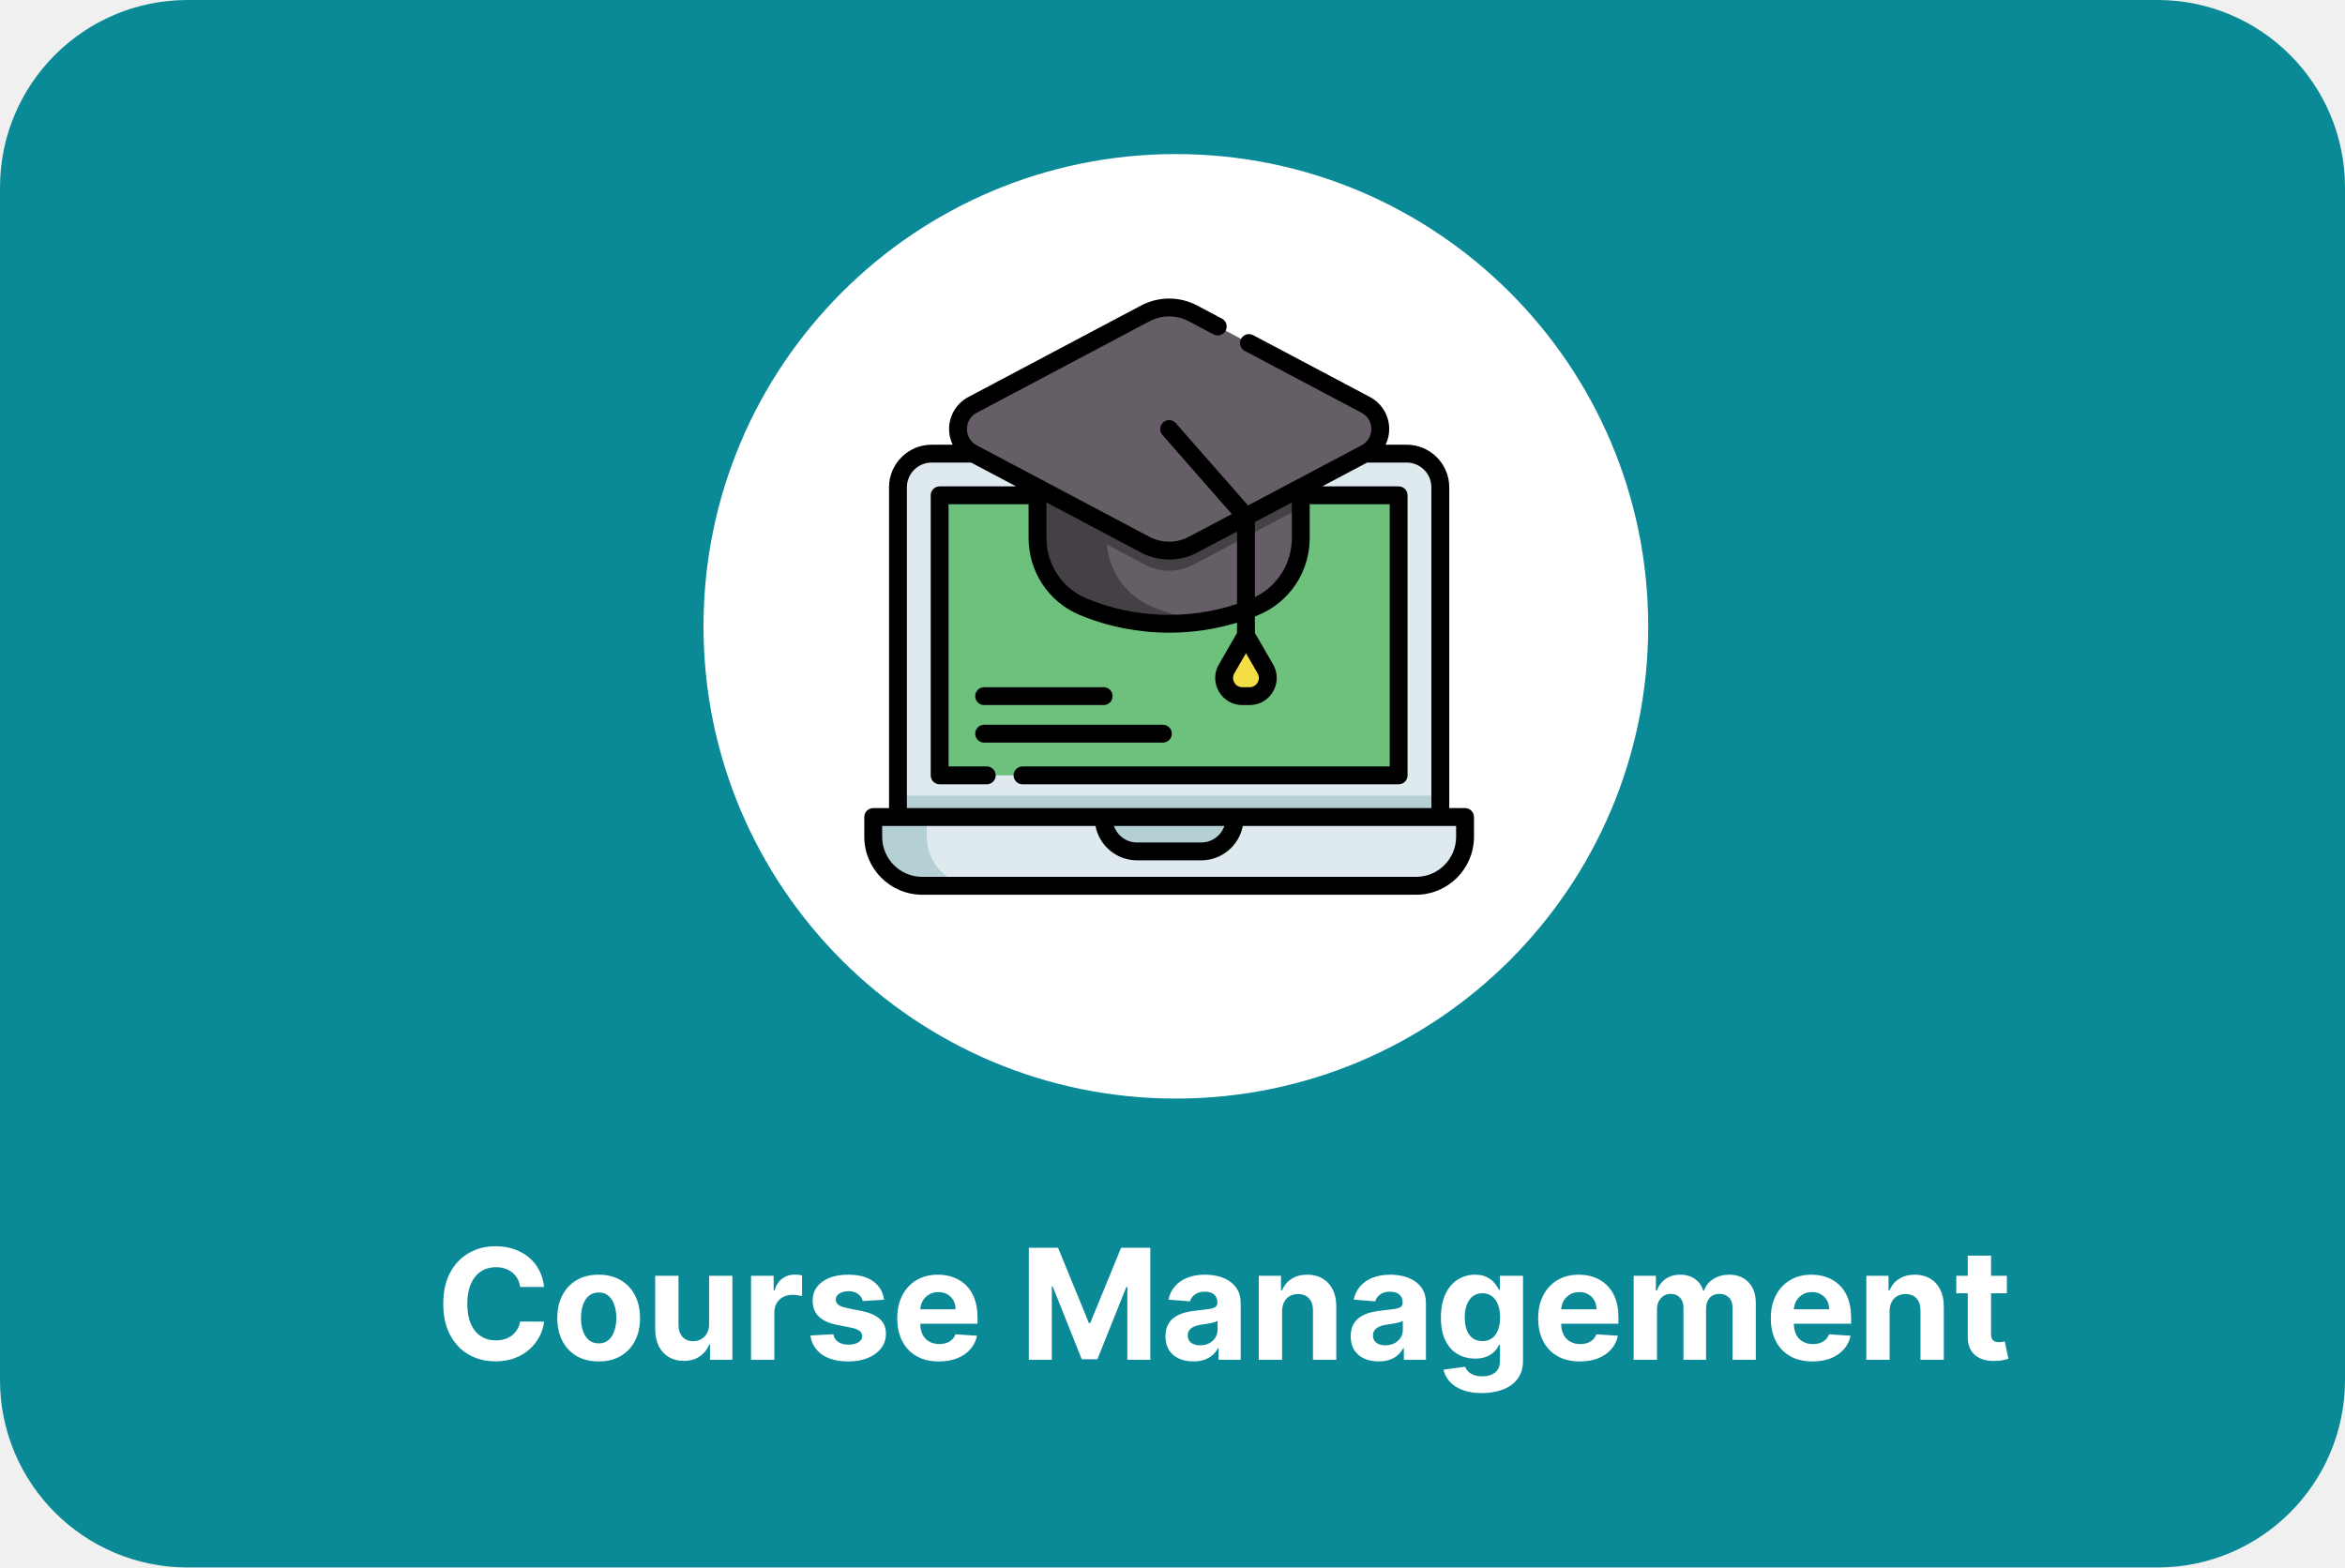
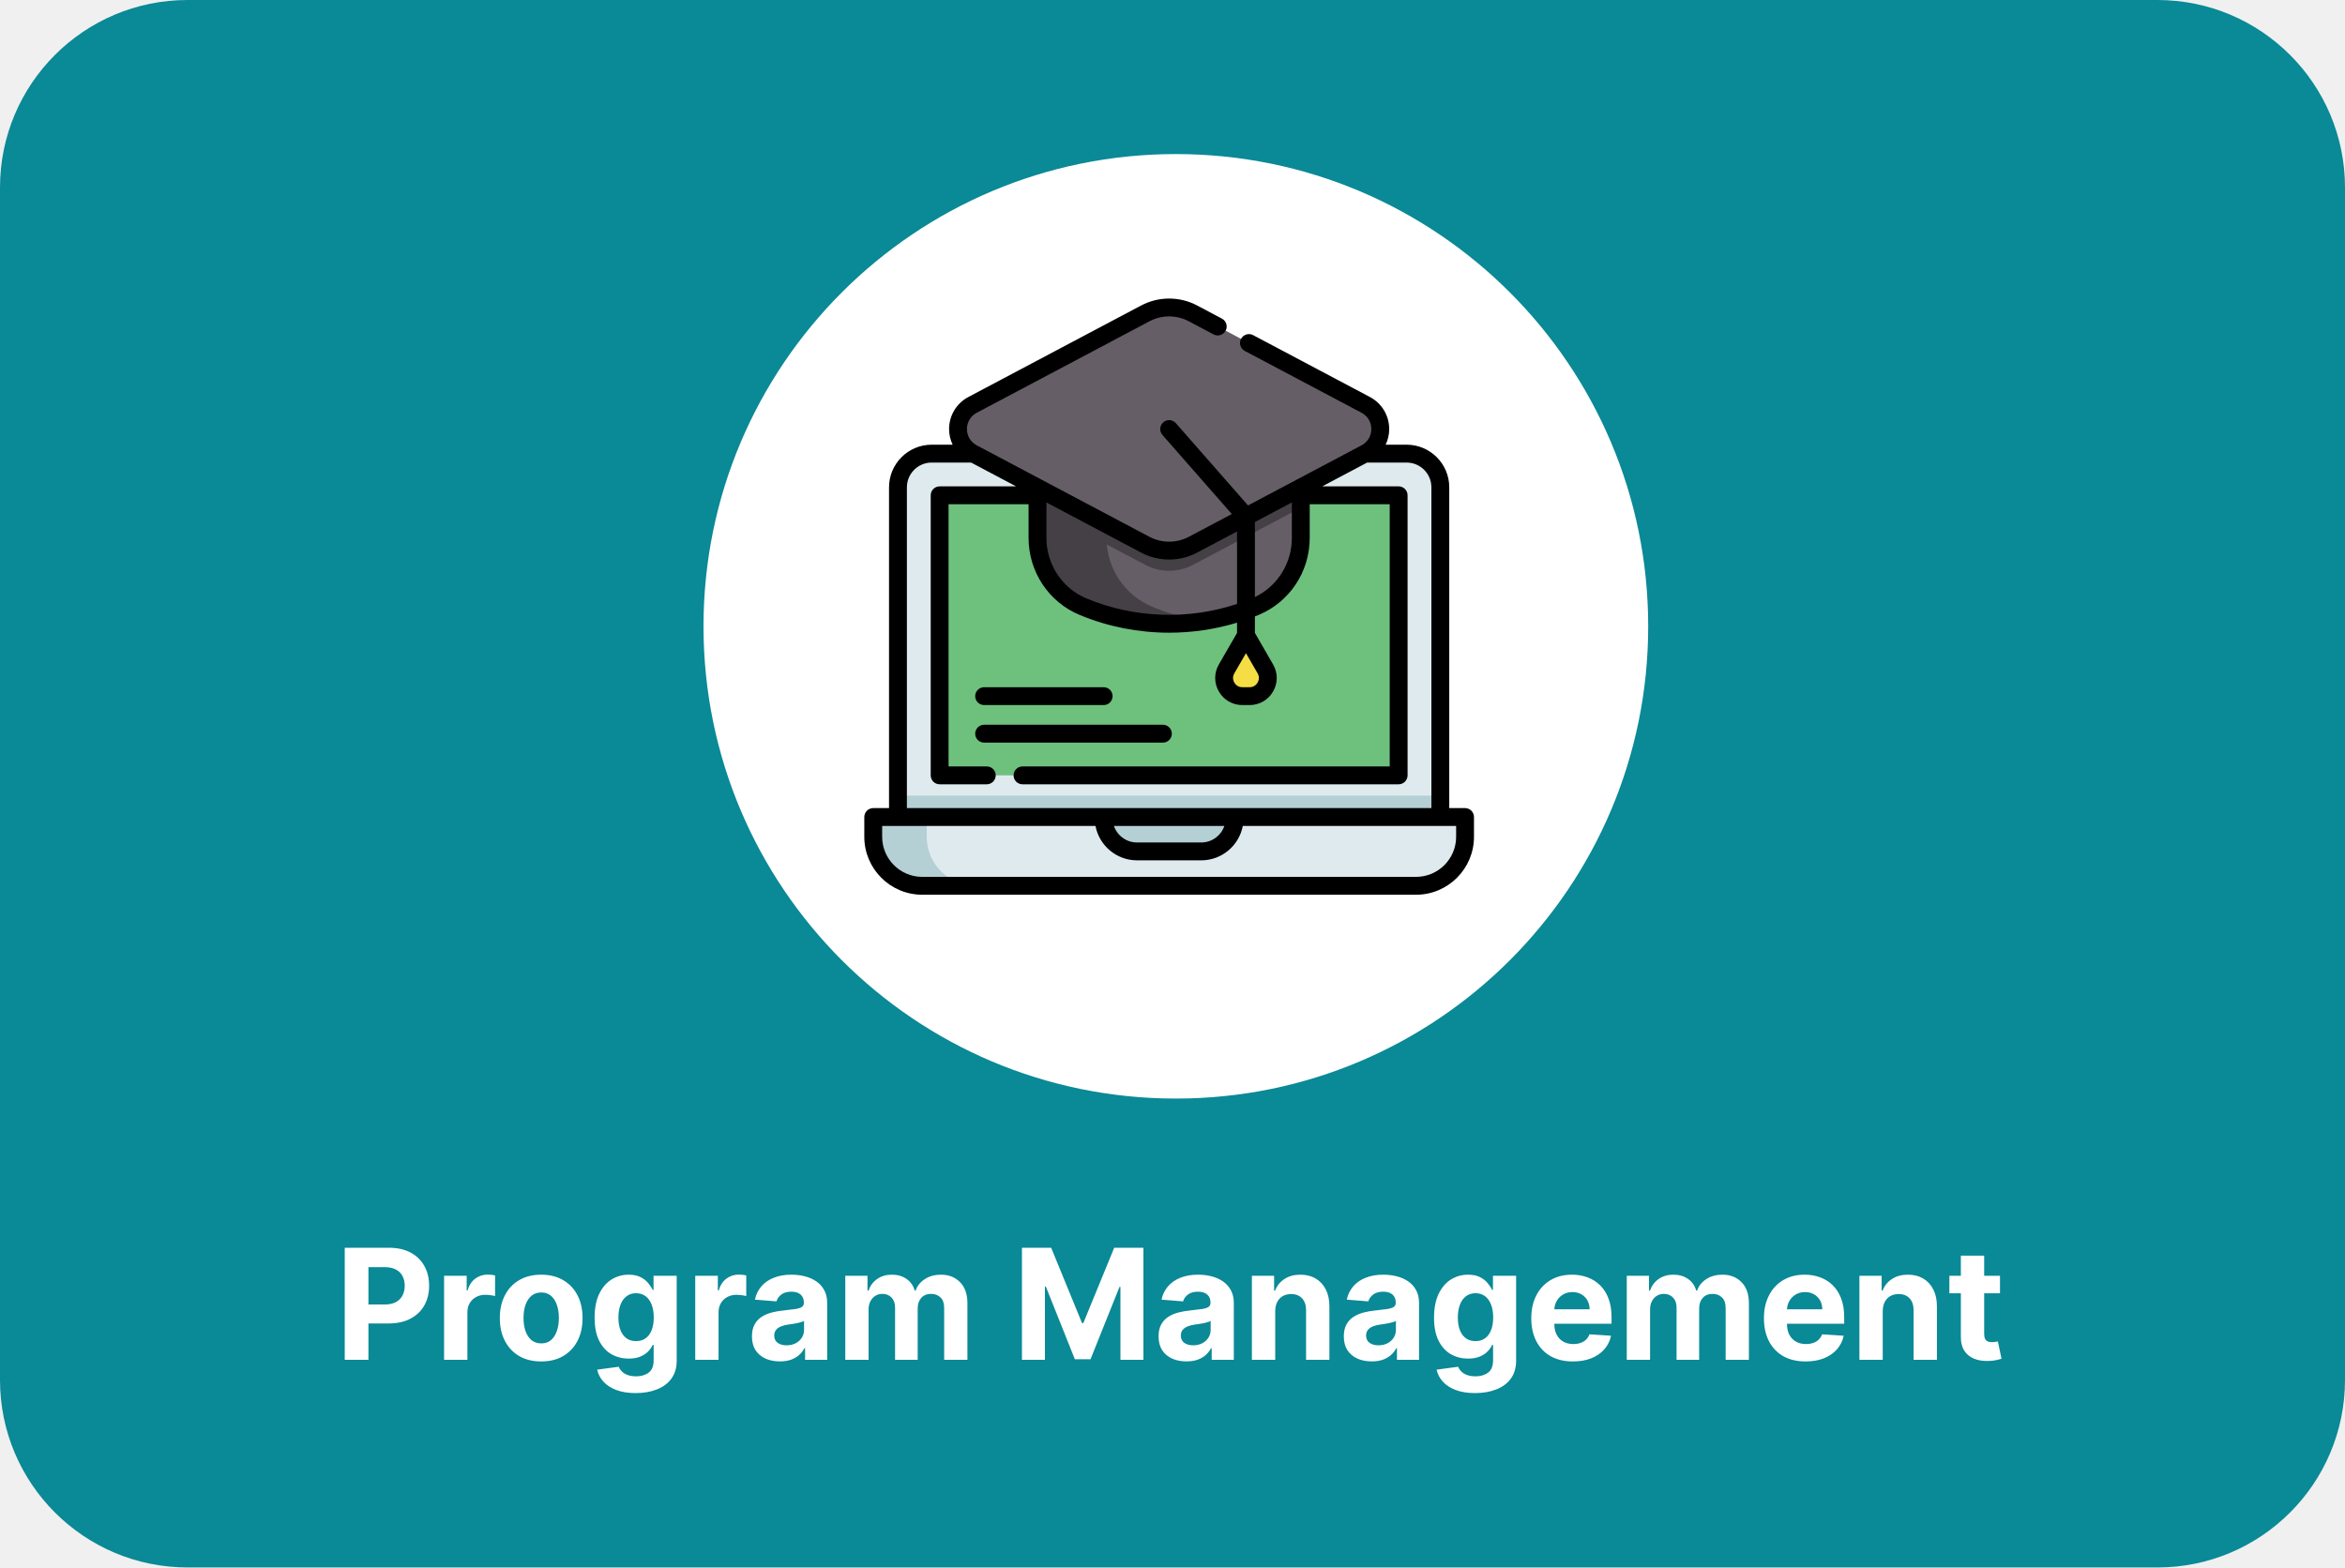
<svg xmlns="http://www.w3.org/2000/svg" width="350" height="234" viewBox="0 0 350 234" fill="none">
  <rect width="350" height="234" rx="28" fill="#0A8996" />
-   <path d="M81.213 192.129H77.635C77.57 191.666 77.437 191.255 77.235 190.896C77.034 190.531 76.775 190.22 76.459 189.964C76.143 189.709 75.778 189.513 75.365 189.376C74.956 189.24 74.513 189.172 74.033 189.172C73.168 189.172 72.413 189.387 71.771 189.817C71.128 190.242 70.63 190.863 70.276 191.68C69.922 192.491 69.745 193.477 69.745 194.636C69.745 195.829 69.922 196.831 70.276 197.642C70.636 198.453 71.137 199.066 71.779 199.48C72.422 199.894 73.165 200.1 74.009 200.1C74.483 200.1 74.921 200.038 75.324 199.913C75.732 199.787 76.094 199.605 76.41 199.365C76.726 199.12 76.987 198.824 77.194 198.475C77.407 198.127 77.554 197.729 77.635 197.283L81.213 197.299C81.12 198.067 80.889 198.807 80.519 199.521C80.154 200.228 79.661 200.863 79.04 201.424C78.425 201.979 77.69 202.42 76.835 202.747C75.985 203.068 75.024 203.229 73.952 203.229C72.46 203.229 71.126 202.891 69.95 202.216C68.779 201.541 67.853 200.563 67.173 199.284C66.497 198.004 66.16 196.455 66.16 194.636C66.16 192.812 66.503 191.26 67.189 189.981C67.875 188.701 68.806 187.727 69.982 187.057C71.158 186.382 72.481 186.044 73.952 186.044C74.921 186.044 75.819 186.18 76.647 186.452C77.48 186.725 78.218 187.122 78.86 187.645C79.503 188.162 80.026 188.797 80.429 189.548C80.837 190.299 81.098 191.16 81.213 192.129ZM89.352 203.245C88.083 203.245 86.986 202.975 86.06 202.436C85.14 201.892 84.429 201.135 83.928 200.166C83.427 199.191 83.177 198.061 83.177 196.776C83.177 195.48 83.427 194.348 83.928 193.379C84.429 192.404 85.14 191.647 86.06 191.108C86.986 190.563 88.083 190.291 89.352 190.291C90.62 190.291 91.715 190.563 92.635 191.108C93.561 191.647 94.274 192.404 94.775 193.379C95.276 194.348 95.526 195.48 95.526 196.776C95.526 198.061 95.276 199.191 94.775 200.166C94.274 201.135 93.561 201.892 92.635 202.436C91.715 202.975 90.62 203.245 89.352 203.245ZM89.368 200.55C89.945 200.55 90.427 200.386 90.814 200.06C91.2 199.728 91.492 199.276 91.688 198.704C91.889 198.132 91.99 197.481 91.99 196.752C91.99 196.022 91.889 195.371 91.688 194.8C91.492 194.228 91.2 193.776 90.814 193.444C90.427 193.112 89.945 192.946 89.368 192.946C88.785 192.946 88.295 193.112 87.898 193.444C87.506 193.776 87.209 194.228 87.008 194.8C86.812 195.371 86.714 196.022 86.714 196.752C86.714 197.481 86.812 198.132 87.008 198.704C87.209 199.276 87.506 199.728 87.898 200.06C88.295 200.386 88.785 200.55 89.368 200.55ZM105.834 197.658V190.455H109.313V203H105.973V200.721H105.842C105.559 201.456 105.088 202.047 104.429 202.494C103.776 202.94 102.978 203.163 102.036 203.163C101.198 203.163 100.46 202.973 99.823 202.592C99.186 202.21 98.687 201.669 98.328 200.966C97.974 200.264 97.794 199.423 97.789 198.442V190.455H101.268V197.822C101.274 198.562 101.472 199.148 101.865 199.578C102.257 200.008 102.782 200.223 103.441 200.223C103.86 200.223 104.252 200.128 104.617 199.937C104.982 199.741 105.276 199.453 105.499 199.071C105.728 198.69 105.839 198.219 105.834 197.658ZM112.097 203V190.455H115.47V192.643H115.6C115.829 191.865 116.213 191.277 116.752 190.879C117.291 190.476 117.912 190.275 118.614 190.275C118.789 190.275 118.976 190.286 119.178 190.308C119.379 190.329 119.556 190.359 119.709 190.397V193.485C119.545 193.436 119.319 193.392 119.031 193.354C118.742 193.316 118.478 193.297 118.239 193.297C117.727 193.297 117.269 193.408 116.866 193.632C116.469 193.85 116.153 194.154 115.919 194.547C115.69 194.939 115.576 195.391 115.576 195.902V203H112.097ZM131.946 194.032L128.76 194.228C128.706 193.956 128.589 193.711 128.409 193.493C128.23 193.27 127.993 193.093 127.699 192.962C127.41 192.826 127.064 192.758 126.661 192.758C126.122 192.758 125.668 192.872 125.297 193.101C124.927 193.324 124.742 193.624 124.742 193.999C124.742 194.299 124.862 194.552 125.101 194.759C125.341 194.966 125.752 195.132 126.335 195.257L128.605 195.714C129.825 195.965 130.734 196.368 131.333 196.923C131.932 197.479 132.232 198.208 132.232 199.112C132.232 199.934 131.989 200.656 131.505 201.277C131.026 201.897 130.367 202.382 129.528 202.73C128.695 203.074 127.734 203.245 126.645 203.245C124.984 203.245 123.661 202.899 122.676 202.208C121.695 201.511 121.121 200.563 120.952 199.365L124.374 199.186C124.478 199.692 124.728 200.079 125.126 200.346C125.523 200.607 126.032 200.738 126.653 200.738C127.263 200.738 127.753 200.621 128.123 200.386C128.499 200.147 128.69 199.839 128.695 199.463C128.69 199.148 128.556 198.889 128.295 198.688C128.034 198.481 127.631 198.323 127.086 198.214L124.914 197.781C123.688 197.536 122.776 197.111 122.177 196.507C121.584 195.902 121.287 195.132 121.287 194.195C121.287 193.389 121.505 192.695 121.941 192.113C122.382 191.53 123 191.081 123.795 190.765C124.595 190.449 125.532 190.291 126.604 190.291C128.189 190.291 129.436 190.626 130.345 191.296C131.26 191.966 131.793 192.878 131.946 194.032ZM140.14 203.245C138.85 203.245 137.739 202.984 136.808 202.461C135.882 201.933 135.169 201.187 134.668 200.223C134.167 199.254 133.916 198.108 133.916 196.784C133.916 195.494 134.167 194.361 134.668 193.387C135.169 192.412 135.874 191.652 136.783 191.108C137.698 190.563 138.771 190.291 140.001 190.291C140.829 190.291 141.599 190.425 142.313 190.691C143.031 190.953 143.658 191.348 144.191 191.876C144.73 192.404 145.149 193.068 145.449 193.869C145.748 194.664 145.898 195.595 145.898 196.662V197.618H135.305V195.461H142.623C142.623 194.96 142.514 194.517 142.296 194.13C142.078 193.743 141.776 193.441 141.39 193.223C141.008 193 140.565 192.888 140.058 192.888C139.53 192.888 139.062 193.011 138.653 193.256C138.251 193.496 137.935 193.82 137.706 194.228C137.477 194.631 137.36 195.08 137.355 195.576V197.626C137.355 198.246 137.469 198.783 137.698 199.235C137.932 199.687 138.261 200.035 138.686 200.28C139.111 200.525 139.615 200.648 140.197 200.648C140.584 200.648 140.938 200.593 141.259 200.484C141.58 200.375 141.855 200.212 142.084 199.994C142.313 199.777 142.487 199.51 142.607 199.194L145.825 199.406C145.661 200.179 145.326 200.855 144.82 201.432C144.319 202.004 143.671 202.45 142.876 202.771C142.087 203.087 141.175 203.245 140.14 203.245ZM153.557 186.273H157.919L162.525 197.511H162.721L167.328 186.273H171.689V203H168.259V192.113H168.12L163.791 202.918H161.455L157.127 192.072H156.988V203H153.557V186.273ZM178.115 203.237C177.315 203.237 176.602 203.098 175.975 202.82C175.349 202.537 174.854 202.121 174.489 201.571C174.13 201.015 173.95 200.324 173.95 199.496C173.95 198.799 174.078 198.214 174.334 197.74C174.59 197.266 174.938 196.885 175.379 196.597C175.82 196.308 176.321 196.09 176.882 195.943C177.448 195.796 178.042 195.693 178.663 195.633C179.392 195.557 179.98 195.486 180.427 195.42C180.873 195.35 181.197 195.246 181.399 195.11C181.6 194.974 181.701 194.772 181.701 194.506V194.457C181.701 193.939 181.538 193.539 181.211 193.256C180.89 192.973 180.432 192.831 179.839 192.831C179.213 192.831 178.714 192.97 178.344 193.248C177.974 193.52 177.729 193.863 177.609 194.277L174.391 194.016C174.554 193.253 174.876 192.594 175.355 192.039C175.834 191.478 176.452 191.048 177.209 190.749C177.971 190.444 178.853 190.291 179.855 190.291C180.552 190.291 181.219 190.373 181.856 190.536C182.499 190.7 183.068 190.953 183.563 191.296C184.064 191.639 184.459 192.08 184.747 192.619C185.036 193.153 185.18 193.792 185.18 194.538V203H181.881V201.26H181.783C181.581 201.652 181.312 201.998 180.974 202.298C180.636 202.592 180.231 202.823 179.757 202.992C179.283 203.155 178.736 203.237 178.115 203.237ZM179.112 200.836C179.624 200.836 180.076 200.735 180.468 200.533C180.86 200.326 181.167 200.049 181.391 199.7C181.614 199.352 181.725 198.957 181.725 198.516V197.185C181.617 197.255 181.467 197.321 181.276 197.381C181.091 197.435 180.881 197.487 180.647 197.536C180.413 197.579 180.179 197.62 179.945 197.658C179.711 197.691 179.498 197.721 179.308 197.748C178.899 197.808 178.543 197.903 178.238 198.034C177.933 198.165 177.696 198.342 177.527 198.565C177.358 198.783 177.274 199.055 177.274 199.382C177.274 199.855 177.446 200.218 177.789 200.468C178.137 200.713 178.578 200.836 179.112 200.836ZM191.359 195.747V203H187.88V190.455H191.196V192.668H191.343C191.62 191.938 192.086 191.361 192.739 190.936C193.393 190.506 194.185 190.291 195.116 190.291C195.987 190.291 196.747 190.482 197.395 190.863C198.043 191.244 198.547 191.789 198.906 192.496C199.265 193.199 199.445 194.037 199.445 195.012V203H195.966V195.633C195.971 194.865 195.775 194.266 195.378 193.836C194.98 193.4 194.433 193.183 193.736 193.183C193.268 193.183 192.854 193.283 192.494 193.485C192.14 193.686 191.863 193.98 191.661 194.367C191.465 194.748 191.365 195.208 191.359 195.747ZM205.765 203.237C204.964 203.237 204.251 203.098 203.625 202.82C202.999 202.537 202.503 202.121 202.138 201.571C201.779 201.015 201.599 200.324 201.599 199.496C201.599 198.799 201.727 198.214 201.983 197.74C202.239 197.266 202.588 196.885 203.029 196.597C203.47 196.308 203.971 196.09 204.531 195.943C205.098 195.796 205.691 195.693 206.312 195.633C207.042 195.557 207.63 195.486 208.076 195.42C208.523 195.35 208.847 195.246 209.048 195.11C209.25 194.974 209.35 194.772 209.35 194.506V194.457C209.35 193.939 209.187 193.539 208.86 193.256C208.539 192.973 208.082 192.831 207.488 192.831C206.862 192.831 206.364 192.97 205.993 193.248C205.623 193.52 205.378 193.863 205.258 194.277L202.04 194.016C202.204 193.253 202.525 192.594 203.004 192.039C203.483 191.478 204.101 191.048 204.858 190.749C205.62 190.444 206.503 190.291 207.504 190.291C208.201 190.291 208.868 190.373 209.506 190.536C210.148 190.7 210.717 190.953 211.213 191.296C211.713 191.639 212.108 192.08 212.397 192.619C212.685 193.153 212.83 193.792 212.83 194.538V203H209.53V201.26H209.432C209.231 201.652 208.961 201.998 208.623 202.298C208.286 202.592 207.88 202.823 207.406 202.992C206.933 203.155 206.385 203.237 205.765 203.237ZM206.761 200.836C207.273 200.836 207.725 200.735 208.117 200.533C208.509 200.326 208.817 200.049 209.04 199.7C209.263 199.352 209.375 198.957 209.375 198.516V197.185C209.266 197.255 209.116 197.321 208.926 197.381C208.74 197.435 208.531 197.487 208.297 197.536C208.063 197.579 207.828 197.62 207.594 197.658C207.36 197.691 207.148 197.721 206.957 197.748C206.549 197.808 206.192 197.903 205.887 198.034C205.582 198.165 205.345 198.342 205.177 198.565C205.008 198.783 204.923 199.055 204.923 199.382C204.923 199.855 205.095 200.218 205.438 200.468C205.787 200.713 206.228 200.836 206.761 200.836ZM221.181 207.966C220.054 207.966 219.087 207.811 218.282 207.5C217.481 207.195 216.844 206.779 216.37 206.251C215.897 205.723 215.589 205.129 215.447 204.47L218.665 204.037C218.763 204.288 218.919 204.522 219.131 204.74C219.343 204.958 219.624 205.132 219.972 205.262C220.326 205.399 220.756 205.467 221.263 205.467C222.02 205.467 222.643 205.281 223.133 204.911C223.629 204.546 223.876 203.934 223.876 203.074V200.778H223.729C223.577 201.127 223.348 201.456 223.043 201.767C222.738 202.077 222.346 202.33 221.867 202.526C221.388 202.722 220.816 202.82 220.152 202.82C219.21 202.82 218.352 202.603 217.579 202.167C216.811 201.726 216.199 201.053 215.741 200.15C215.29 199.24 215.064 198.091 215.064 196.703C215.064 195.282 215.295 194.095 215.758 193.142C216.221 192.189 216.836 191.475 217.604 191.002C218.377 190.528 219.224 190.291 220.144 190.291C220.846 190.291 221.434 190.411 221.908 190.651C222.382 190.885 222.763 191.179 223.051 191.533C223.346 191.881 223.571 192.224 223.729 192.562H223.86V190.455H227.315V203.123C227.315 204.19 227.054 205.083 226.531 205.801C226.008 206.52 225.284 207.059 224.358 207.419C223.438 207.783 222.379 207.966 221.181 207.966ZM221.255 200.207C221.815 200.207 222.289 200.068 222.676 199.79C223.068 199.507 223.367 199.104 223.574 198.581C223.787 198.053 223.893 197.422 223.893 196.686C223.893 195.951 223.789 195.314 223.582 194.775C223.375 194.231 223.076 193.809 222.684 193.509C222.292 193.21 221.815 193.06 221.255 193.06C220.683 193.06 220.201 193.215 219.809 193.526C219.417 193.83 219.12 194.255 218.919 194.8C218.717 195.344 218.616 195.973 218.616 196.686C218.616 197.411 218.717 198.037 218.919 198.565C219.126 199.088 219.422 199.493 219.809 199.782C220.201 200.065 220.683 200.207 221.255 200.207ZM235.801 203.245C234.511 203.245 233.4 202.984 232.469 202.461C231.543 201.933 230.83 201.187 230.329 200.223C229.828 199.254 229.577 198.108 229.577 196.784C229.577 195.494 229.828 194.361 230.329 193.387C230.83 192.412 231.535 191.652 232.444 191.108C233.359 190.563 234.432 190.291 235.662 190.291C236.49 190.291 237.26 190.425 237.974 190.691C238.692 190.953 239.319 191.348 239.852 191.876C240.391 192.404 240.811 193.068 241.11 193.869C241.41 194.664 241.559 195.595 241.559 196.662V197.618H230.966V195.461H238.284C238.284 194.96 238.175 194.517 237.957 194.13C237.74 193.743 237.437 193.441 237.051 193.223C236.67 193 236.226 192.888 235.719 192.888C235.191 192.888 234.723 193.011 234.315 193.256C233.912 193.496 233.596 193.82 233.367 194.228C233.138 194.631 233.021 195.08 233.016 195.576V197.626C233.016 198.246 233.13 198.783 233.359 199.235C233.593 199.687 233.923 200.035 234.347 200.28C234.772 200.525 235.276 200.648 235.858 200.648C236.245 200.648 236.599 200.593 236.92 200.484C237.241 200.375 237.516 200.212 237.745 199.994C237.974 199.777 238.148 199.51 238.268 199.194L241.486 199.406C241.322 200.179 240.988 200.855 240.481 201.432C239.98 202.004 239.332 202.45 238.537 202.771C237.748 203.087 236.836 203.245 235.801 203.245ZM243.83 203V190.455H247.146V192.668H247.293C247.554 191.933 247.99 191.353 248.6 190.928C249.21 190.504 249.939 190.291 250.789 190.291C251.649 190.291 252.381 190.506 252.986 190.936C253.59 191.361 253.993 191.938 254.195 192.668H254.325C254.581 191.949 255.044 191.375 255.714 190.945C256.389 190.509 257.187 190.291 258.107 190.291C259.278 190.291 260.228 190.664 260.957 191.41C261.692 192.151 262.06 193.202 262.06 194.563V203H258.589V195.249C258.589 194.552 258.404 194.029 258.033 193.681C257.663 193.332 257.2 193.158 256.645 193.158C256.013 193.158 255.52 193.359 255.167 193.762C254.813 194.16 254.636 194.685 254.636 195.339V203H251.262V195.175C251.262 194.56 251.085 194.07 250.732 193.705C250.383 193.34 249.923 193.158 249.351 193.158C248.965 193.158 248.616 193.256 248.306 193.452C248.001 193.643 247.759 193.912 247.579 194.261C247.399 194.604 247.309 195.007 247.309 195.469V203H243.83ZM270.526 203.245C269.235 203.245 268.124 202.984 267.193 202.461C266.268 201.933 265.554 201.187 265.053 200.223C264.552 199.254 264.302 198.108 264.302 196.784C264.302 195.494 264.552 194.361 265.053 193.387C265.554 192.412 266.26 191.652 267.169 191.108C268.084 190.563 269.156 190.291 270.387 190.291C271.215 190.291 271.985 190.425 272.698 190.691C273.417 190.953 274.043 191.348 274.577 191.876C275.116 192.404 275.535 193.068 275.835 193.869C276.134 194.664 276.284 195.595 276.284 196.662V197.618H265.691V195.461H273.009C273.009 194.96 272.9 194.517 272.682 194.13C272.464 193.743 272.162 193.441 271.775 193.223C271.394 193 270.95 192.888 270.444 192.888C269.916 192.888 269.448 193.011 269.039 193.256C268.636 193.496 268.32 193.82 268.092 194.228C267.863 194.631 267.746 195.08 267.741 195.576V197.626C267.741 198.246 267.855 198.783 268.084 199.235C268.318 199.687 268.647 200.035 269.072 200.28C269.497 200.525 270 200.648 270.583 200.648C270.97 200.648 271.323 200.593 271.645 200.484C271.966 200.375 272.241 200.212 272.47 199.994C272.698 199.777 272.873 199.51 272.992 199.194L276.21 199.406C276.047 200.179 275.712 200.855 275.206 201.432C274.705 202.004 274.057 202.45 273.262 202.771C272.472 203.087 271.56 203.245 270.526 203.245ZM282.034 195.747V203H278.555V190.455H281.871V192.668H282.018C282.295 191.938 282.761 191.361 283.414 190.936C284.068 190.506 284.86 190.291 285.791 190.291C286.662 190.291 287.422 190.482 288.07 190.863C288.718 191.244 289.221 191.789 289.581 192.496C289.94 193.199 290.12 194.037 290.12 195.012V203H286.64V195.633C286.646 194.865 286.45 194.266 286.052 193.836C285.655 193.4 285.108 193.183 284.411 193.183C283.942 193.183 283.529 193.283 283.169 193.485C282.815 193.686 282.538 193.98 282.336 194.367C282.14 194.748 282.039 195.208 282.034 195.747ZM299.535 190.455V193.068H291.98V190.455H299.535ZM293.695 187.449H297.175V199.145C297.175 199.466 297.224 199.717 297.322 199.896C297.42 200.071 297.556 200.193 297.73 200.264C297.91 200.335 298.117 200.37 298.351 200.37C298.514 200.37 298.677 200.356 298.841 200.329C299.004 200.297 299.129 200.272 299.217 200.256L299.764 202.845C299.59 202.899 299.344 202.962 299.029 203.033C298.713 203.109 298.329 203.155 297.877 203.172C297.039 203.204 296.303 203.093 295.672 202.837C295.046 202.581 294.558 202.183 294.21 201.644C293.861 201.105 293.69 200.424 293.695 199.602V187.449Z" fill="white" />
+   <path d="M51.454 203V186.273H58.053C59.322 186.273 60.403 186.515 61.296 187C62.189 187.479 62.869 188.146 63.338 189.001C63.811 189.85 64.048 190.83 64.048 191.941C64.048 193.052 63.809 194.032 63.33 194.881C62.85 195.731 62.156 196.392 61.247 196.866C60.343 197.34 59.248 197.577 57.963 197.577H53.757V194.743H57.392C58.072 194.743 58.633 194.625 59.074 194.391C59.521 194.152 59.853 193.822 60.071 193.403C60.294 192.978 60.406 192.491 60.406 191.941C60.406 191.386 60.294 190.901 60.071 190.487C59.853 190.068 59.521 189.744 59.074 189.515C58.628 189.281 58.061 189.164 57.375 189.164H54.99V203H51.454ZM66.28 203V190.455H69.653V192.643H69.784C70.013 191.865 70.397 191.277 70.936 190.879C71.475 190.476 72.095 190.275 72.798 190.275C72.972 190.275 73.16 190.286 73.361 190.308C73.563 190.329 73.74 190.359 73.892 190.397V193.485C73.729 193.436 73.503 193.392 73.214 193.354C72.926 193.316 72.662 193.297 72.422 193.297C71.91 193.297 71.453 193.408 71.05 193.632C70.653 193.85 70.337 194.154 70.103 194.547C69.874 194.939 69.76 195.391 69.76 195.902V203H66.28ZM80.776 203.245C79.507 203.245 78.41 202.975 77.484 202.436C76.564 201.892 75.853 201.135 75.352 200.166C74.851 199.191 74.601 198.061 74.601 196.776C74.601 195.48 74.851 194.348 75.352 193.379C75.853 192.404 76.564 191.647 77.484 191.108C78.41 190.563 79.507 190.291 80.776 190.291C82.044 190.291 83.139 190.563 84.059 191.108C84.985 191.647 85.698 192.404 86.199 193.379C86.7 194.348 86.95 195.48 86.95 196.776C86.95 198.061 86.7 199.191 86.199 200.166C85.698 201.135 84.985 201.892 84.059 202.436C83.139 202.975 82.044 203.245 80.776 203.245ZM80.792 200.55C81.369 200.55 81.851 200.386 82.238 200.06C82.624 199.728 82.915 199.276 83.112 198.704C83.313 198.132 83.414 197.481 83.414 196.752C83.414 196.022 83.313 195.371 83.112 194.8C82.915 194.228 82.624 193.776 82.238 193.444C81.851 193.112 81.369 192.946 80.792 192.946C80.209 192.946 79.719 193.112 79.322 193.444C78.93 193.776 78.633 194.228 78.431 194.8C78.235 195.371 78.137 196.022 78.137 196.752C78.137 197.481 78.235 198.132 78.431 198.704C78.633 199.276 78.93 199.728 79.322 200.06C79.719 200.386 80.209 200.55 80.792 200.55ZM94.865 207.966C93.738 207.966 92.771 207.811 91.965 207.5C91.165 207.195 90.528 206.779 90.054 206.251C89.58 205.723 89.273 205.129 89.131 204.47L92.349 204.037C92.447 204.288 92.602 204.522 92.815 204.74C93.027 204.958 93.307 205.132 93.656 205.262C94.01 205.399 94.44 205.467 94.946 205.467C95.703 205.467 96.327 205.281 96.817 204.911C97.312 204.546 97.56 203.934 97.56 203.074V200.778H97.413C97.26 201.127 97.032 201.456 96.727 201.767C96.422 202.077 96.03 202.33 95.551 202.526C95.072 202.722 94.5 202.82 93.836 202.82C92.894 202.82 92.036 202.603 91.263 202.167C90.495 201.726 89.882 201.053 89.425 200.15C88.973 199.24 88.747 198.091 88.747 196.703C88.747 195.282 88.979 194.095 89.441 193.142C89.904 192.189 90.519 191.475 91.287 191.002C92.061 190.528 92.907 190.291 93.827 190.291C94.53 190.291 95.118 190.411 95.592 190.651C96.065 190.885 96.447 191.179 96.735 191.533C97.029 191.881 97.255 192.224 97.413 192.562H97.544V190.455H100.999V203.123C100.999 204.19 100.737 205.083 100.214 205.801C99.692 206.52 98.968 207.059 98.042 207.419C97.122 207.783 96.063 207.966 94.865 207.966ZM94.938 200.207C95.499 200.207 95.973 200.068 96.359 199.79C96.751 199.507 97.051 199.104 97.258 198.581C97.47 198.053 97.576 197.422 97.576 196.686C97.576 195.951 97.473 195.314 97.266 194.775C97.059 194.231 96.76 193.809 96.368 193.509C95.975 193.21 95.499 193.06 94.938 193.06C94.367 193.06 93.885 193.215 93.493 193.526C93.1 193.83 92.804 194.255 92.602 194.8C92.401 195.344 92.3 195.973 92.3 196.686C92.3 197.411 92.401 198.037 92.602 198.565C92.809 199.088 93.106 199.493 93.493 199.782C93.885 200.065 94.367 200.207 94.938 200.207ZM103.767 203V190.455H107.141V192.643H107.271C107.5 191.865 107.884 191.277 108.423 190.879C108.962 190.476 109.583 190.275 110.285 190.275C110.459 190.275 110.647 190.286 110.849 190.308C111.05 190.329 111.227 190.359 111.38 190.397V193.485C111.216 193.436 110.99 193.392 110.702 193.354C110.413 193.316 110.149 193.297 109.909 193.297C109.398 193.297 108.94 193.408 108.537 193.632C108.14 193.85 107.824 194.154 107.59 194.547C107.361 194.939 107.247 195.391 107.247 195.902V203H103.767ZM116.397 203.237C115.596 203.237 114.883 203.098 114.257 202.82C113.63 202.537 113.135 202.121 112.77 201.571C112.411 201.015 112.231 200.324 112.231 199.496C112.231 198.799 112.359 198.214 112.615 197.74C112.871 197.266 113.219 196.885 113.66 196.597C114.101 196.308 114.602 196.09 115.163 195.943C115.73 195.796 116.323 195.693 116.944 195.633C117.673 195.557 118.262 195.486 118.708 195.42C119.155 195.35 119.478 195.246 119.68 195.11C119.881 194.974 119.982 194.772 119.982 194.506V194.457C119.982 193.939 119.819 193.539 119.492 193.256C119.171 192.973 118.713 192.831 118.12 192.831C117.494 192.831 116.996 192.97 116.625 193.248C116.255 193.52 116.01 193.863 115.89 194.277L112.672 194.016C112.835 193.253 113.157 192.594 113.636 192.039C114.115 191.478 114.733 191.048 115.49 190.749C116.252 190.444 117.134 190.291 118.136 190.291C118.833 190.291 119.5 190.373 120.137 190.536C120.78 190.7 121.349 190.953 121.844 191.296C122.345 191.639 122.74 192.08 123.029 192.619C123.317 193.153 123.462 193.792 123.462 194.538V203H120.162V201.26H120.064C119.862 201.652 119.593 201.998 119.255 202.298C118.918 202.592 118.512 202.823 118.038 202.992C117.565 203.155 117.017 203.237 116.397 203.237ZM117.393 200.836C117.905 200.836 118.357 200.735 118.749 200.533C119.141 200.326 119.449 200.049 119.672 199.7C119.895 199.352 120.007 198.957 120.007 198.516V197.185C119.898 197.255 119.748 197.321 119.557 197.381C119.372 197.435 119.163 197.487 118.929 197.536C118.694 197.579 118.46 197.62 118.226 197.658C117.992 197.691 117.78 197.721 117.589 197.748C117.181 197.808 116.824 197.903 116.519 198.034C116.214 198.165 115.977 198.342 115.809 198.565C115.64 198.783 115.555 199.055 115.555 199.382C115.555 199.855 115.727 200.218 116.07 200.468C116.418 200.713 116.859 200.836 117.393 200.836ZM126.161 203V190.455H129.477V192.668H129.624C129.885 191.933 130.321 191.353 130.931 190.928C131.541 190.504 132.27 190.291 133.12 190.291C133.98 190.291 134.712 190.506 135.317 190.936C135.921 191.361 136.324 191.938 136.526 192.668H136.656C136.912 191.949 137.375 191.375 138.045 190.945C138.72 190.509 139.518 190.291 140.438 190.291C141.609 190.291 142.559 190.664 143.288 191.41C144.024 192.151 144.391 193.202 144.391 194.563V203H140.92V195.249C140.92 194.552 140.735 194.029 140.364 193.681C139.994 193.332 139.531 193.158 138.976 193.158C138.344 193.158 137.852 193.359 137.498 193.762C137.144 194.16 136.967 194.685 136.967 195.339V203H133.593V195.175C133.593 194.56 133.417 194.07 133.063 193.705C132.714 193.34 132.254 193.158 131.682 193.158C131.296 193.158 130.947 193.256 130.637 193.452C130.332 193.643 130.09 193.912 129.91 194.261C129.73 194.604 129.64 195.007 129.64 195.469V203H126.161ZM152.528 186.273H156.89L161.496 197.511H161.692L166.299 186.273H170.66V203H167.23V192.113H167.091L162.762 202.918H160.426L156.097 192.072H155.958V203H152.528V186.273ZM177.086 203.237C176.286 203.237 175.572 203.098 174.946 202.82C174.32 202.537 173.824 202.121 173.46 201.571C173.1 201.015 172.921 200.324 172.921 199.496C172.921 198.799 173.049 198.214 173.304 197.74C173.56 197.266 173.909 196.885 174.35 196.597C174.791 196.308 175.292 196.09 175.853 195.943C176.419 195.796 177.013 195.693 177.633 195.633C178.363 195.557 178.951 195.486 179.397 195.42C179.844 195.35 180.168 195.246 180.369 195.11C180.571 194.974 180.672 194.772 180.672 194.506V194.457C180.672 193.939 180.508 193.539 180.182 193.256C179.86 192.973 179.403 192.831 178.809 192.831C178.183 192.831 177.685 192.97 177.315 193.248C176.944 193.52 176.699 193.863 176.58 194.277L173.362 194.016C173.525 193.253 173.846 192.594 174.325 192.039C174.805 191.478 175.423 191.048 176.179 190.749C176.942 190.444 177.824 190.291 178.826 190.291C179.523 190.291 180.19 190.373 180.827 190.536C181.469 190.7 182.038 190.953 182.534 191.296C183.035 191.639 183.43 192.08 183.718 192.619C184.007 193.153 184.151 193.792 184.151 194.538V203H180.851V201.26H180.753C180.552 201.652 180.282 201.998 179.945 202.298C179.607 202.592 179.201 202.823 178.728 202.992C178.254 203.155 177.707 203.237 177.086 203.237ZM178.082 200.836C178.594 200.836 179.046 200.735 179.438 200.533C179.83 200.326 180.138 200.049 180.361 199.7C180.584 199.352 180.696 198.957 180.696 198.516V197.185C180.587 197.255 180.437 197.321 180.247 197.381C180.062 197.435 179.852 197.487 179.618 197.536C179.384 197.579 179.15 197.62 178.916 197.658C178.681 197.691 178.469 197.721 178.278 197.748C177.87 197.808 177.513 197.903 177.209 198.034C176.904 198.165 176.667 198.342 176.498 198.565C176.329 198.783 176.245 199.055 176.245 199.382C176.245 199.855 176.416 200.218 176.759 200.468C177.108 200.713 177.549 200.836 178.082 200.836ZM190.33 195.747V203H186.85V190.455H190.166V192.668H190.313C190.591 191.938 191.057 191.361 191.71 190.936C192.364 190.506 193.156 190.291 194.087 190.291C194.958 190.291 195.718 190.482 196.366 190.863C197.014 191.244 197.517 191.789 197.877 192.496C198.236 193.199 198.416 194.037 198.416 195.012V203H194.936V195.633C194.942 194.865 194.746 194.266 194.348 193.836C193.951 193.4 193.404 193.183 192.707 193.183C192.238 193.183 191.824 193.283 191.465 193.485C191.111 193.686 190.833 193.98 190.632 194.367C190.436 194.748 190.335 195.208 190.33 195.747ZM204.735 203.237C203.935 203.237 203.222 203.098 202.596 202.82C201.969 202.537 201.474 202.121 201.109 201.571C200.75 201.015 200.57 200.324 200.57 199.496C200.57 198.799 200.698 198.214 200.954 197.74C201.21 197.266 201.558 196.885 201.999 196.597C202.44 196.308 202.941 196.09 203.502 195.943C204.068 195.796 204.662 195.693 205.283 195.633C206.012 195.557 206.6 195.486 207.047 195.42C207.493 195.35 207.817 195.246 208.019 195.11C208.22 194.974 208.321 194.772 208.321 194.506V194.457C208.321 193.939 208.158 193.539 207.831 193.256C207.51 192.973 207.052 192.831 206.459 192.831C205.833 192.831 205.334 192.97 204.964 193.248C204.594 193.52 204.349 193.863 204.229 194.277L201.011 194.016C201.174 193.253 201.496 192.594 201.975 192.039C202.454 191.478 203.072 191.048 203.829 190.749C204.591 190.444 205.473 190.291 206.475 190.291C207.172 190.291 207.839 190.373 208.476 190.536C209.119 190.7 209.688 190.953 210.183 191.296C210.684 191.639 211.079 192.08 211.368 192.619C211.656 193.153 211.8 193.792 211.8 194.538V203H208.501V201.26H208.403C208.201 201.652 207.932 201.998 207.594 202.298C207.257 202.592 206.851 202.823 206.377 202.992C205.903 203.155 205.356 203.237 204.735 203.237ZM205.732 200.836C206.244 200.836 206.696 200.735 207.088 200.533C207.48 200.326 207.787 200.049 208.011 199.7C208.234 199.352 208.346 198.957 208.346 198.516V197.185C208.237 197.255 208.087 197.321 207.896 197.381C207.711 197.435 207.502 197.487 207.267 197.536C207.033 197.579 206.799 197.62 206.565 197.658C206.331 197.691 206.118 197.721 205.928 197.748C205.52 197.808 205.163 197.903 204.858 198.034C204.553 198.165 204.316 198.342 204.147 198.565C203.979 198.783 203.894 199.055 203.894 199.382C203.894 199.855 204.066 200.218 204.409 200.468C204.757 200.713 205.198 200.836 205.732 200.836ZM220.152 207.966C219.025 207.966 218.058 207.811 217.252 207.5C216.452 207.195 215.815 206.779 215.341 206.251C214.867 205.723 214.56 205.129 214.418 204.47L217.636 204.037C217.734 204.288 217.889 204.522 218.102 204.74C218.314 204.958 218.595 205.132 218.943 205.262C219.297 205.399 219.727 205.467 220.233 205.467C220.99 205.467 221.614 205.281 222.104 204.911C222.599 204.546 222.847 203.934 222.847 203.074V200.778H222.7C222.548 201.127 222.319 201.456 222.014 201.767C221.709 202.077 221.317 202.33 220.838 202.526C220.359 202.722 219.787 202.82 219.123 202.82C218.181 202.82 217.323 202.603 216.55 202.167C215.782 201.726 215.17 201.053 214.712 200.15C214.26 199.24 214.034 198.091 214.034 196.703C214.034 195.282 214.266 194.095 214.729 193.142C215.191 192.189 215.807 191.475 216.574 191.002C217.348 190.528 218.194 190.291 219.115 190.291C219.817 190.291 220.405 190.411 220.879 190.651C221.352 190.885 221.734 191.179 222.022 191.533C222.316 191.881 222.542 192.224 222.7 192.562H222.831V190.455H226.286V203.123C226.286 204.19 226.024 205.083 225.502 205.801C224.979 206.52 224.255 207.059 223.329 207.419C222.409 207.783 221.35 207.966 220.152 207.966ZM220.225 200.207C220.786 200.207 221.26 200.068 221.646 199.79C222.039 199.507 222.338 199.104 222.545 198.581C222.757 198.053 222.863 197.422 222.863 196.686C222.863 195.951 222.76 195.314 222.553 194.775C222.346 194.231 222.047 193.809 221.655 193.509C221.263 193.21 220.786 193.06 220.225 193.06C219.654 193.06 219.172 193.215 218.78 193.526C218.388 193.83 218.091 194.255 217.889 194.8C217.688 195.344 217.587 195.973 217.587 196.686C217.587 197.411 217.688 198.037 217.889 198.565C218.096 199.088 218.393 199.493 218.78 199.782C219.172 200.065 219.654 200.207 220.225 200.207ZM234.772 203.245C233.481 203.245 232.371 202.984 231.439 202.461C230.514 201.933 229.8 201.187 229.3 200.223C228.799 199.254 228.548 198.108 228.548 196.784C228.548 195.494 228.799 194.361 229.3 193.387C229.8 192.412 230.506 191.652 231.415 191.108C232.33 190.563 233.402 190.291 234.633 190.291C235.461 190.291 236.231 190.425 236.944 190.691C237.663 190.953 238.289 191.348 238.823 191.876C239.362 192.404 239.781 193.068 240.081 193.869C240.38 194.664 240.53 195.595 240.53 196.662V197.618H229.937V195.461H237.255C237.255 194.96 237.146 194.517 236.928 194.13C236.71 193.743 236.408 193.441 236.021 193.223C235.64 193 235.197 192.888 234.69 192.888C234.162 192.888 233.694 193.011 233.285 193.256C232.882 193.496 232.567 193.82 232.338 194.228C232.109 194.631 231.992 195.08 231.987 195.576V197.626C231.987 198.246 232.101 198.783 232.33 199.235C232.564 199.687 232.893 200.035 233.318 200.28C233.743 200.525 234.246 200.648 234.829 200.648C235.216 200.648 235.57 200.593 235.891 200.484C236.212 200.375 236.487 200.212 236.716 199.994C236.944 199.777 237.119 199.51 237.238 199.194L240.456 199.406C240.293 200.179 239.958 200.855 239.452 201.432C238.951 202.004 238.303 202.45 237.508 202.771C236.718 203.087 235.806 203.245 234.772 203.245ZM242.801 203V190.455H246.117V192.668H246.264C246.525 191.933 246.961 191.353 247.57 190.928C248.18 190.504 248.91 190.291 249.759 190.291C250.62 190.291 251.352 190.506 251.956 190.936C252.561 191.361 252.964 191.938 253.165 192.668H253.296C253.552 191.949 254.015 191.375 254.684 190.945C255.36 190.509 256.157 190.291 257.078 190.291C258.248 190.291 259.198 190.664 259.928 191.41C260.663 192.151 261.031 193.202 261.031 194.563V203H257.559V195.249C257.559 194.552 257.374 194.029 257.004 193.681C256.634 193.332 256.171 193.158 255.616 193.158C254.984 193.158 254.491 193.359 254.137 193.762C253.783 194.16 253.606 194.685 253.606 195.339V203H250.233V195.175C250.233 194.56 250.056 194.07 249.702 193.705C249.354 193.34 248.894 193.158 248.322 193.158C247.935 193.158 247.587 193.256 247.276 193.452C246.972 193.643 246.729 193.912 246.55 194.261C246.37 194.604 246.28 195.007 246.28 195.469V203H242.801ZM269.496 203.245C268.206 203.245 267.095 202.984 266.164 202.461C265.238 201.933 264.525 201.187 264.024 200.223C263.523 199.254 263.273 198.108 263.273 196.784C263.273 195.494 263.523 194.361 264.024 193.387C264.525 192.412 265.23 191.652 266.14 191.108C267.054 190.563 268.127 190.291 269.358 190.291C270.185 190.291 270.956 190.425 271.669 190.691C272.388 190.953 273.014 191.348 273.548 191.876C274.087 192.404 274.506 193.068 274.805 193.869C275.105 194.664 275.255 195.595 275.255 196.662V197.618H264.661V195.461H271.979C271.979 194.96 271.871 194.517 271.653 194.13C271.435 193.743 271.133 193.441 270.746 193.223C270.365 193 269.921 192.888 269.415 192.888C268.887 192.888 268.418 193.011 268.01 193.256C267.607 193.496 267.291 193.82 267.062 194.228C266.834 194.631 266.717 195.08 266.711 195.576V197.626C266.711 198.246 266.826 198.783 267.054 199.235C267.288 199.687 267.618 200.035 268.043 200.28C268.467 200.525 268.971 200.648 269.554 200.648C269.94 200.648 270.294 200.593 270.615 200.484C270.937 200.375 271.212 200.212 271.44 199.994C271.669 199.777 271.843 199.51 271.963 199.194L275.181 199.406C275.018 200.179 274.683 200.855 274.176 201.432C273.676 202.004 273.028 202.45 272.233 202.771C271.443 203.087 270.531 203.245 269.496 203.245ZM281.005 195.747V203H277.525V190.455H280.841V192.668H280.988C281.266 191.938 281.732 191.361 282.385 190.936C283.038 190.506 283.831 190.291 284.762 190.291C285.633 190.291 286.393 190.482 287.04 190.863C287.688 191.244 288.192 191.789 288.551 192.496C288.911 193.199 289.091 194.037 289.091 195.012V203H285.611V195.633C285.617 194.865 285.421 194.266 285.023 193.836C284.626 193.4 284.078 193.183 283.381 193.183C282.913 193.183 282.499 193.283 282.14 193.485C281.786 193.686 281.508 193.98 281.307 194.367C281.111 194.748 281.01 195.208 281.005 195.747ZM298.506 190.455V193.068H290.951V190.455H298.506ZM292.666 187.449H296.145V199.145C296.145 199.466 296.194 199.717 296.292 199.896C296.39 200.071 296.526 200.193 296.701 200.264C296.88 200.335 297.087 200.37 297.321 200.37C297.485 200.37 297.648 200.356 297.812 200.329C297.975 200.297 298.1 200.272 298.187 200.256L298.734 202.845C298.56 202.899 298.315 202.962 297.999 203.033C297.684 203.109 297.3 203.155 296.848 203.172C296.009 203.204 295.274 203.093 294.642 202.837C294.016 202.581 293.529 202.183 293.18 201.644C292.832 201.105 292.66 200.424 292.666 199.602V187.449Z" fill="white" />
  <circle cx="175.5" cy="93.5" r="70.5" fill="white" />
  <g clip-path="url(#clip0_127_2)">
    <path d="M214.974 72.748V126.801H134.024V72.748C134.024 69.972 136.276 67.72 139.054 67.72H209.944C212.722 67.72 214.974 69.972 214.974 72.748Z" fill="#DFEAEF" />
    <path d="M134.024 118.773H214.974V126.801H134.024V118.773Z" fill="#B4D0D5" />
    <path d="M208.753 73.94V115.749H140.245V73.94H208.753Z" fill="#6EC17D" />
    <path d="M218.665 121.97H130.333V124.924C130.333 128.963 133.607 132.236 137.645 132.236H211.353C215.392 132.236 218.665 128.963 218.665 124.924V121.97H218.665Z" fill="#DFEAEF" />
    <path d="M179.289 127.103H169.709C166.957 127.103 164.726 124.872 164.726 122.12V121.97H184.272V122.12C184.272 124.872 182.041 127.103 179.289 127.103Z" fill="#B4D0D5" />
    <path d="M145.636 132.236H137.645C133.605 132.236 130.331 128.962 130.331 124.924V121.971H138.322V124.924C138.322 128.962 141.596 132.236 145.636 132.236Z" fill="#B4D0D5" />
    <path d="M194.147 72.792V80.302C194.147 84.786 191.469 88.858 187.326 90.578C179.125 93.987 169.873 93.987 161.672 90.578C157.529 88.858 154.851 84.786 154.851 80.302V72.792H194.147Z" fill="#665E66" />
    <path d="M179.649 92.736C173.621 93.674 167.391 92.956 161.672 90.578C157.529 88.858 154.85 84.786 154.85 80.302V72.793H165.15V80.302C165.15 84.786 167.828 88.858 171.971 90.578C174.454 91.611 177.033 92.331 179.649 92.736Z" fill="#454045" />
    <path d="M194.147 72.792V75.803L178.064 84.323C175.834 85.504 173.164 85.504 170.934 84.323L154.851 75.803V72.792H194.147Z" fill="#454045" />
    <path d="M203.84 60.444L178.064 46.789C175.834 45.608 173.164 45.608 170.934 46.789L145.158 60.444C142.264 61.977 142.264 66.124 145.158 67.657L170.934 81.312C173.164 82.493 175.834 82.493 178.064 81.312L203.84 67.657C206.734 66.124 206.734 61.978 203.84 60.444Z" fill="#665E66" />
    <path d="M185.966 94.845L183.073 99.855C182.029 101.663 183.334 103.923 185.421 103.923H186.509C188.597 103.923 189.902 101.663 188.858 99.855L185.966 94.845Z" fill="#F4DD45" />
    <path d="M218.665 120.637H216.307V72.748C216.307 69.24 213.452 66.387 209.944 66.387H206.813C207.155 65.671 207.344 64.876 207.344 64.051C207.344 62.041 206.241 60.207 204.465 59.266L187.035 50.032C186.384 49.688 185.577 49.936 185.233 50.586C184.888 51.237 185.136 52.044 185.787 52.388L203.217 61.621C204.132 62.106 204.678 63.014 204.678 64.051C204.678 65.087 204.132 65.995 203.217 66.48L186.273 75.455L175.502 63.172C175.016 62.618 174.174 62.563 173.62 63.048C173.067 63.534 173.012 64.376 173.497 64.93L183.852 76.738L177.441 80.134C175.599 81.109 173.4 81.109 171.558 80.135L145.782 66.48C144.867 65.995 144.32 65.087 144.32 64.051C144.32 63.015 144.867 62.107 145.781 61.622L171.557 47.967C173.399 46.992 175.599 46.992 177.44 47.967L181.13 49.922C181.78 50.266 182.587 50.018 182.932 49.368C183.277 48.717 183.029 47.91 182.378 47.566L178.688 45.611C176.065 44.223 172.933 44.223 170.31 45.611L144.533 59.266C142.757 60.207 141.654 62.041 141.654 64.051C141.654 64.876 141.843 65.671 142.186 66.387H139.054C135.546 66.387 132.691 69.24 132.691 72.748V120.637H130.333C129.597 120.637 129 121.234 129 121.97V124.924C129 129.691 132.878 133.57 137.645 133.57H211.353C216.12 133.57 219.998 129.691 219.998 124.924V121.97C219.998 121.234 219.401 120.637 218.665 120.637ZM185.966 97.511L187.704 100.522C188.063 101.144 187.823 101.693 187.704 101.9C187.584 102.108 187.228 102.59 186.51 102.59H185.422C184.703 102.59 184.347 102.108 184.227 101.9C184.108 101.693 183.868 101.144 184.227 100.522L185.966 97.511ZM187.299 77.93L192.814 75.008V80.301C192.814 84.103 190.666 87.511 187.299 89.129V77.93ZM174.499 83.532C175.938 83.532 177.377 83.185 178.688 82.491L184.633 79.342V90.16C177.35 92.573 169.292 92.302 162.183 89.348C158.539 87.833 156.184 84.282 156.184 80.301V75.007L170.311 82.491C171.622 83.185 173.06 83.532 174.499 83.532ZM135.357 72.748C135.357 70.71 137.016 69.053 139.054 69.053H144.944L151.654 72.608H140.245C139.509 72.608 138.912 73.204 138.912 73.941V115.75C138.912 116.486 139.509 117.083 140.245 117.083H147.281C148.018 117.083 148.614 116.486 148.614 115.75C148.614 115.014 148.018 114.417 147.281 114.417H141.578V75.273H153.518V80.301C153.518 85.362 156.518 89.88 161.16 91.809C165.399 93.571 169.949 94.452 174.499 94.452C177.921 94.452 181.343 93.953 184.633 92.957V94.488L181.919 99.189C181.188 100.455 181.188 101.967 181.919 103.233C182.65 104.5 183.959 105.256 185.422 105.256H186.51C187.972 105.256 189.281 104.5 190.013 103.233C190.744 101.967 190.744 100.455 190.013 99.189L187.299 94.488V92.026C187.479 91.954 187.659 91.884 187.838 91.809C192.481 89.88 195.48 85.362 195.48 80.301V75.273H207.42V114.417H152.613C151.877 114.417 151.28 115.014 151.28 115.75C151.28 116.486 151.877 117.083 152.613 117.083H208.753C209.489 117.083 210.086 116.486 210.086 115.75V73.941C210.086 73.204 209.489 72.608 208.753 72.608H197.345L204.054 69.053H209.944C211.982 69.053 213.641 70.71 213.641 72.748V120.637H135.357V72.748ZM182.742 123.303C182.25 124.737 180.888 125.77 179.29 125.77H169.709C168.11 125.77 166.749 124.737 166.256 123.303H182.742ZM217.332 124.924C217.332 128.221 214.65 130.903 211.353 130.903H137.645C134.348 130.903 131.666 128.221 131.666 124.924V123.303H134.011C134.015 123.303 134.02 123.303 134.024 123.303H163.506C164.062 126.222 166.631 128.436 169.709 128.436H179.29C182.367 128.436 184.937 126.222 185.492 123.303H214.974C214.978 123.303 214.983 123.303 214.988 123.303H217.332V124.924Z" fill="black" />
    <path d="M174.902 109.529C174.902 108.793 174.305 108.196 173.569 108.196H146.884C146.148 108.196 145.551 108.793 145.551 109.529C145.551 110.265 146.148 110.862 146.884 110.862H173.569C174.305 110.862 174.902 110.265 174.902 109.529Z" fill="black" />
    <path d="M146.884 105.256H164.726C165.462 105.256 166.059 104.659 166.059 103.923C166.059 103.187 165.462 102.59 164.726 102.59H146.884C146.148 102.59 145.551 103.187 145.551 103.923C145.551 104.659 146.147 105.256 146.884 105.256Z" fill="black" />
  </g>
  <defs>
    <clipPath id="clip0_127_2">
      <rect width="91" height="92" fill="white" transform="translate(129 42)" />
    </clipPath>
  </defs>
</svg>
